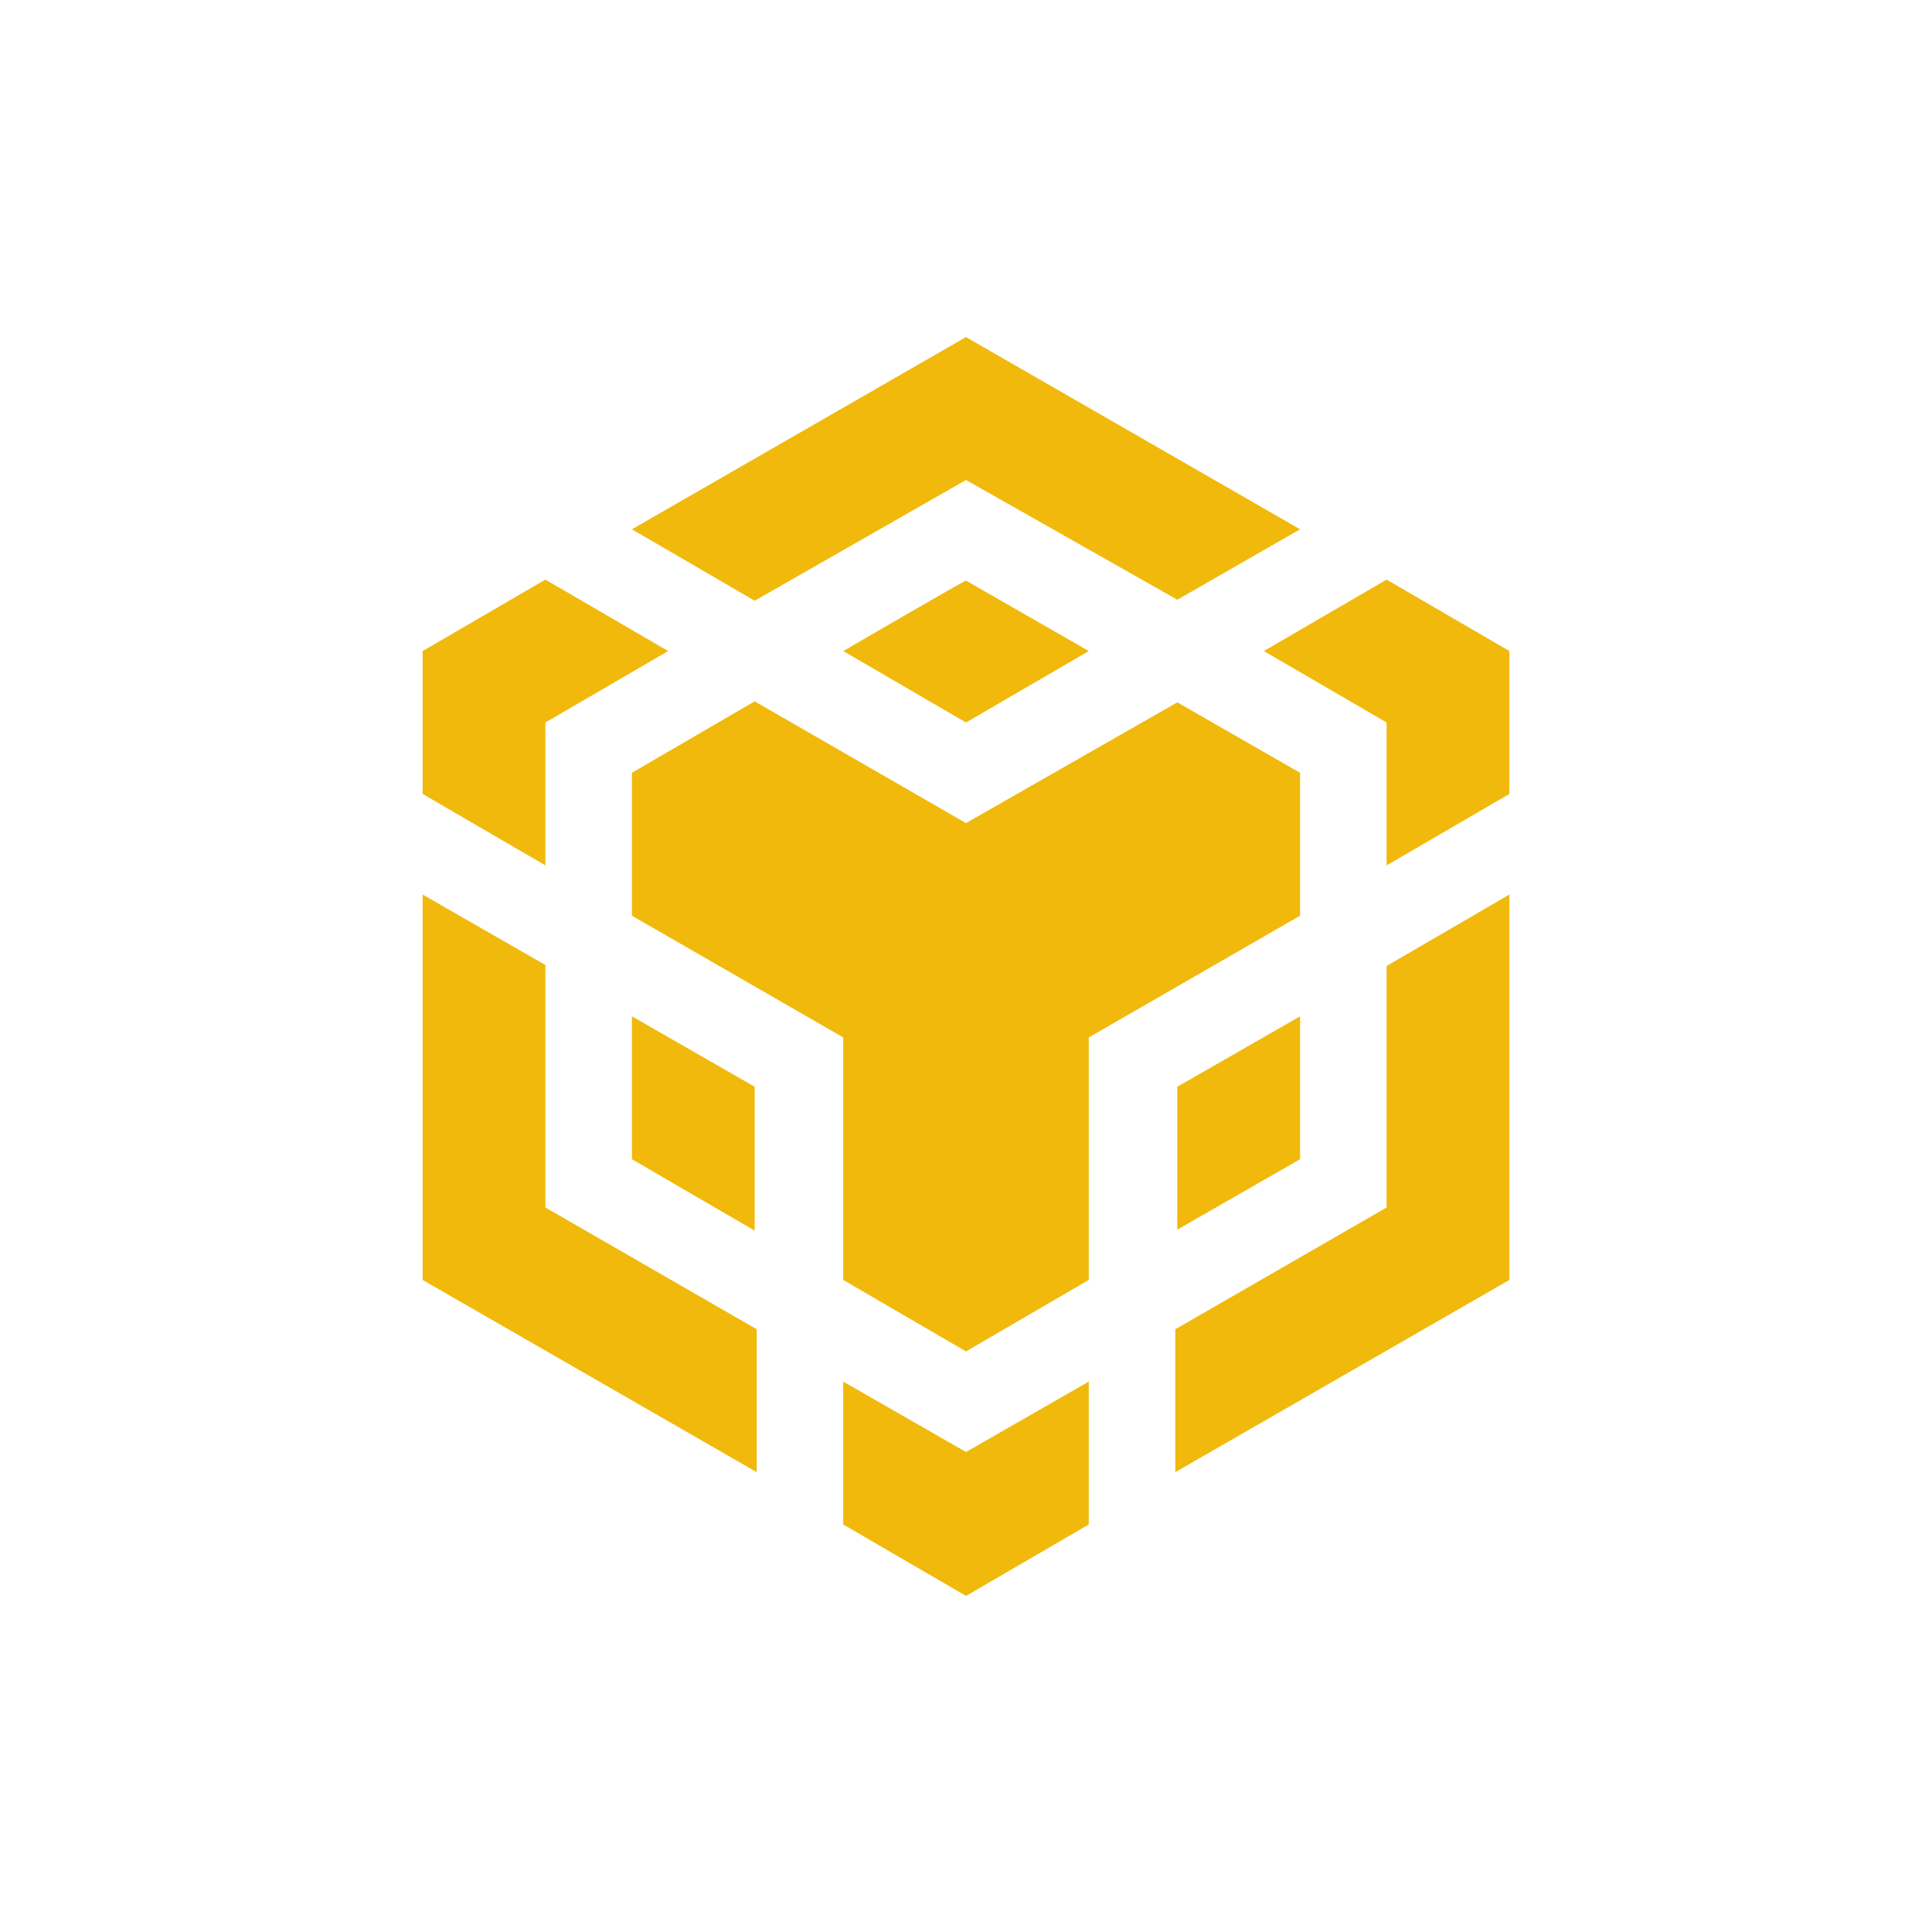
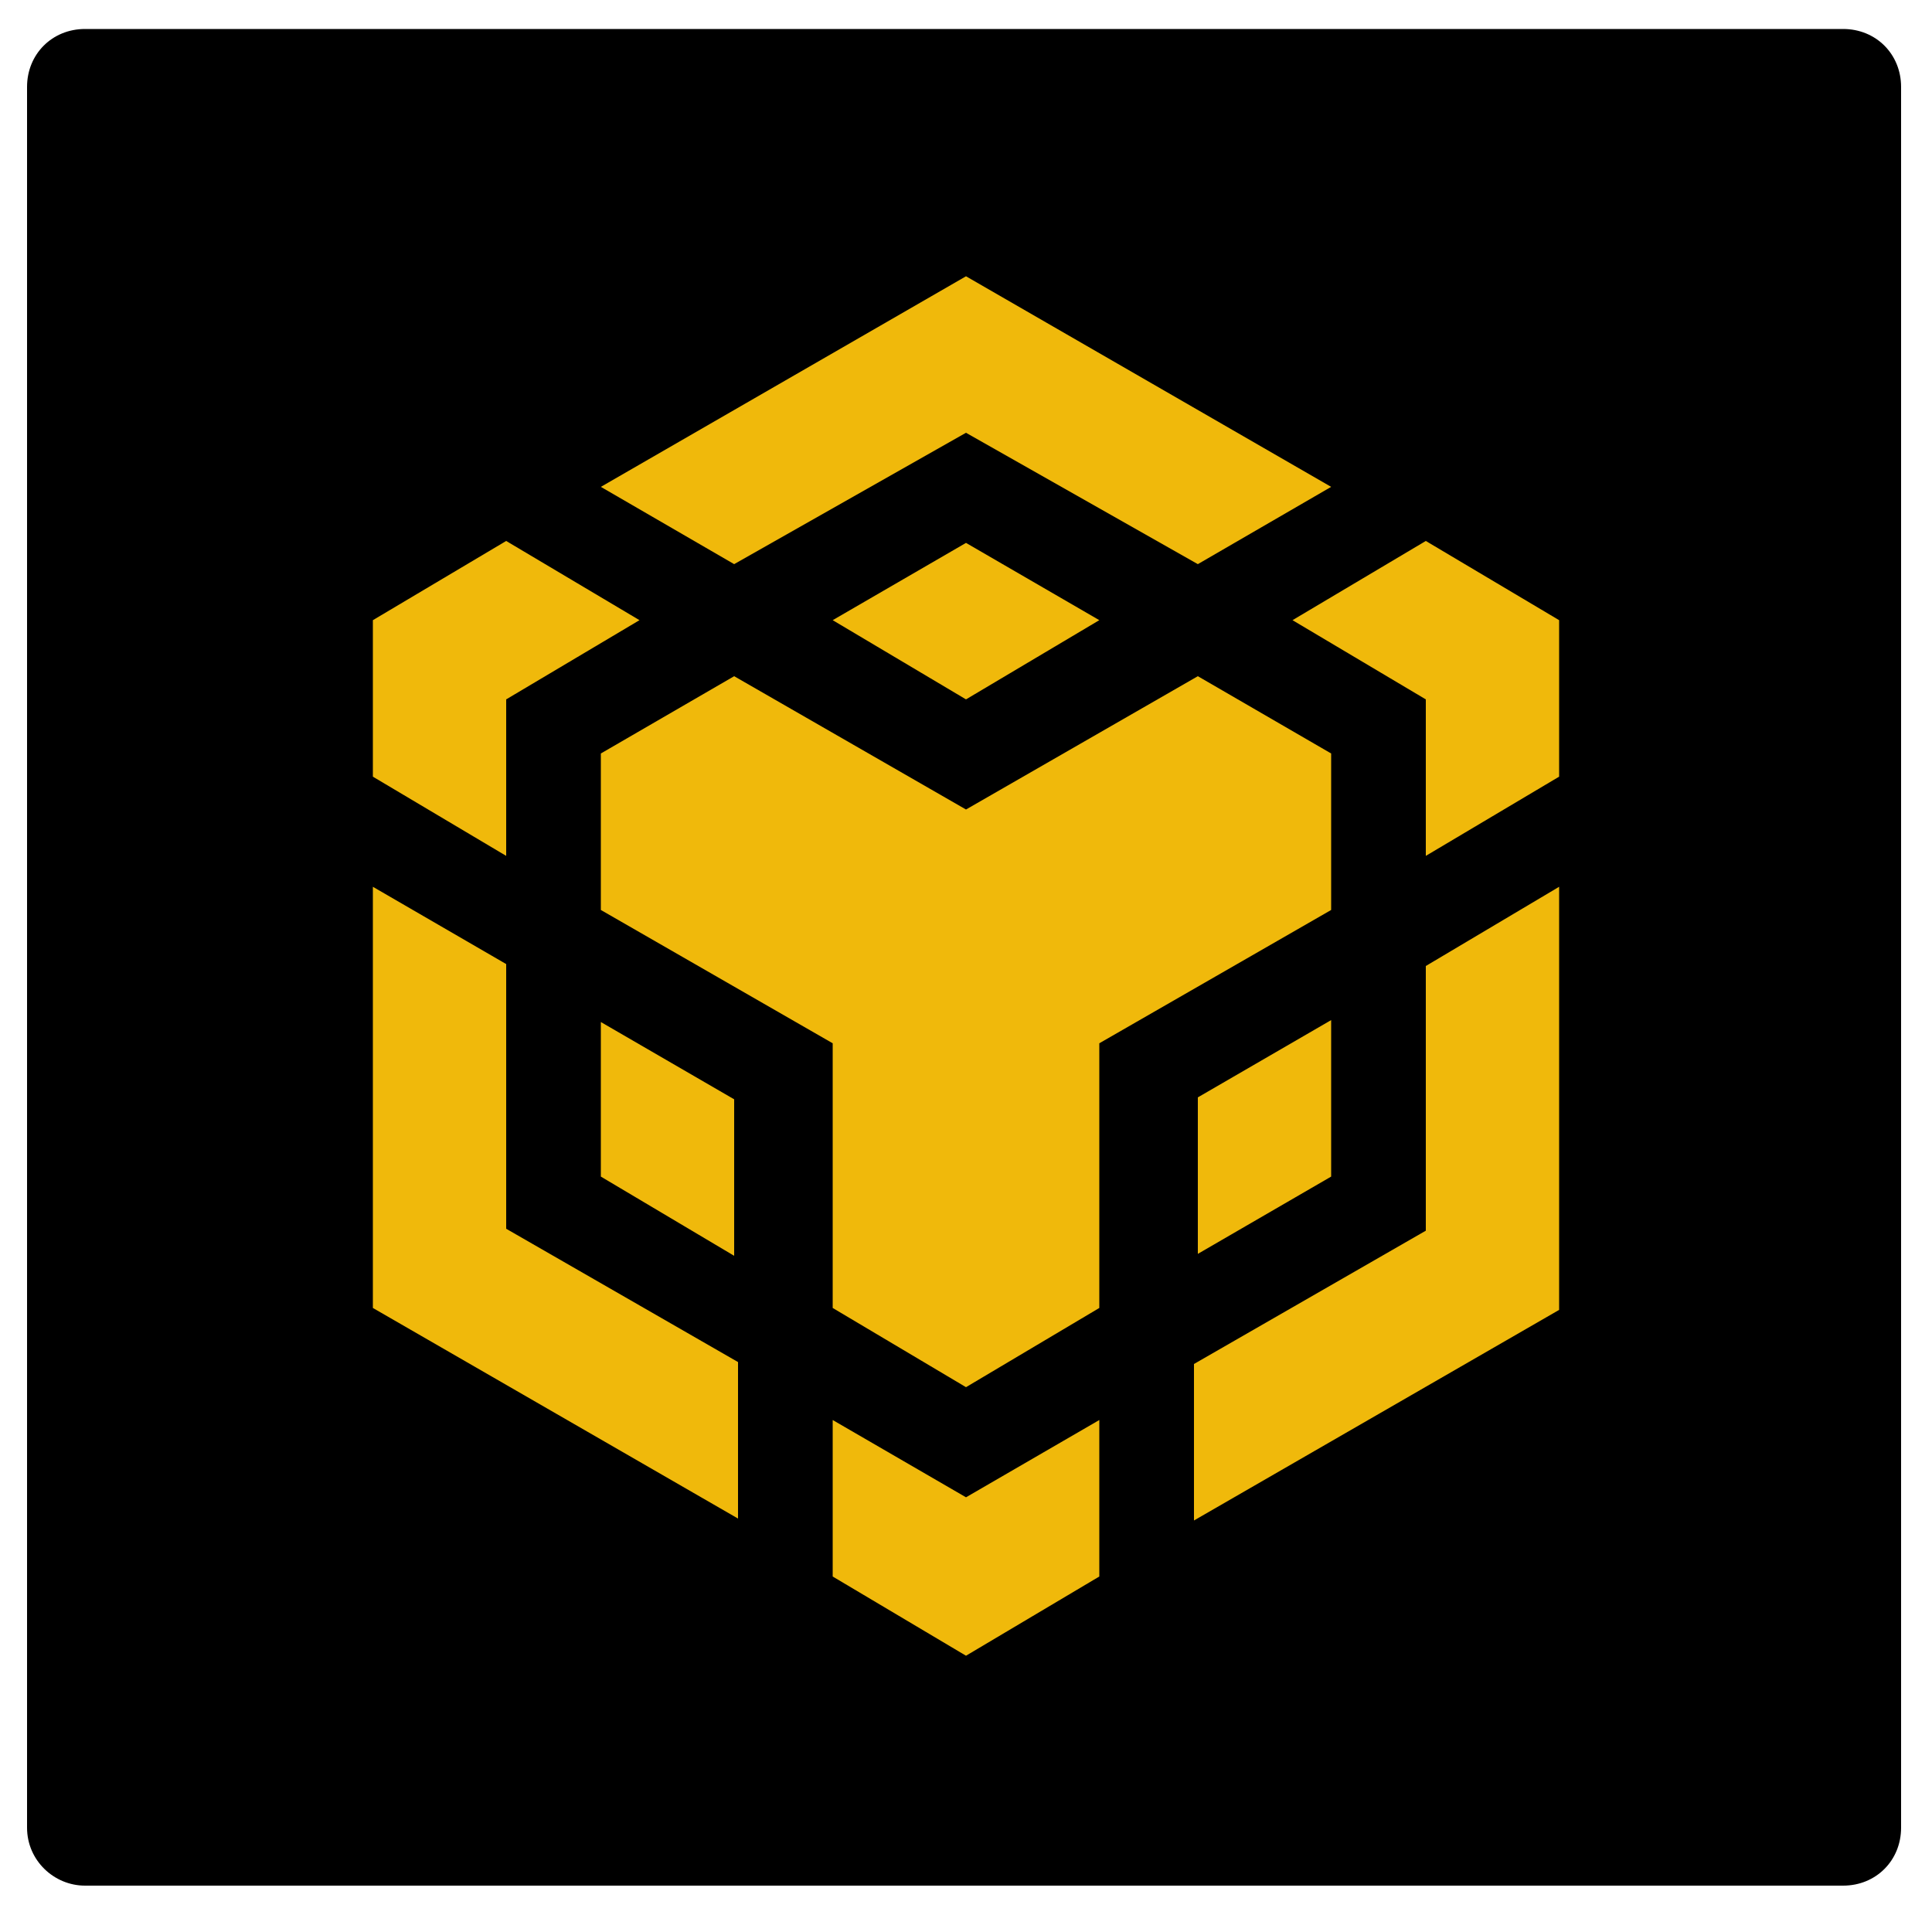
- <svg xmlns="http://www.w3.org/2000/svg" viewBox="0 0 192 192" style="enable-background:new 0 0 192 192" xml:space="preserve">
-   <path d="M62.8 52.6 96 33.5l33.2 19.1-12.2 7-21-11.9-21 12-12.2-7.1zm66.4 24.2-12.2-7-21 12-21-12.1-12.2 7.1V91l21 12.1v24.1l12.2 7.1 12.2-7.1v-24.1l21-12.1V76.8zm0 38.4V101l-12.2 7v14.2l12.2-7zm8.6 4.8-21 12.1v14.2l33.2-19.1V88.9L137.8 96v24zm-12.2-55.3 12.2 7.1V86l12.2-7.1V64.7l-12.2-7.1-12.2 7.1zm-41.8 72.6v14.2l12.2 7.1 12.2-7.1v-14.2l-12.2 7-12.2-7zm-21-22.1 12.2 7.1V108l-12.2-7v14.2zm21-50.5L96 71.8l12.2-7.1-12.2-7c0-.1-12.2 7-12.2 7zm-29.6 7.1 12.2-7.1-12.2-7.1L42 64.7v14.2L54.2 86V71.8zm0 24.1-12.2-7v38.3l33.2 19.1v-14.2l-21-12.1V95.9z" style="fill:#f0b90b" />
+ <svg xmlns="http://www.w3.org/2000/svg" version="1.1" id="Layer_1" x="0px" y="0px" viewBox="0 0 100 100" style="enable-background:new 0 0 100 100;" xml:space="preserve">
+   <style type="text/css">
+ 	.st0{fill:#F0B90B;}
+ </style>
+   <g>
+     <path d="M98.4,94.6c0,1.7-1.3,3-3,3h-91c-1.6,0-3-1.3-3-3V4.5c0-1.7,1.3-3,3-3h91c1.7,0,3,1.3,3,3V94.6z" />
+   </g>
+   <path class="st0" d="M31.1,25.2L50,14.3l18.9,10.9l-6.9,4l-12-6.8l-12,6.8L31.1,25.2z M68.9,39L62,35l-12,6.9l-12-6.9L31.1,39v8.1  l12,6.9v13.7l6.9,4.1l6.9-4.1V54l12-6.9V39L68.9,39z M68.9,60.9v-8.1l-6.9,4v8.1C62,64.9,68.9,60.9,68.9,60.9z M73.8,63.7l-12,6.9  v8.1l18.9-10.9V45.9l-6.9,4.1V63.7L73.8,63.7z M66.9,32.1l6.9,4.1v8.1l6.9-4.1v-8.1l-6.9-4.1L66.9,32.1L66.9,32.1z M43.1,73.5v8.1  l6.9,4.1l6.9-4.1v-8.1l-6.9,4L43.1,73.5z M31.1,60.9L38,65v-8.1l-6.9-4V60.9z M43.1,32.1l6.9,4.1l6.9-4.1l-6.9-4  C50,28.1,43.1,32.1,43.1,32.1z M26.2,36.2l6.9-4.1l-6.9-4.1l-6.9,4.1v8.1l6.9,4.1V36.2z M26.2,49.9l-6.9-4v21.8l18.9,10.9v-8.1  l-12-6.9C26.2,63.7,26.2,49.9,26.2,49.9L26.2,49.9z" />
</svg>
